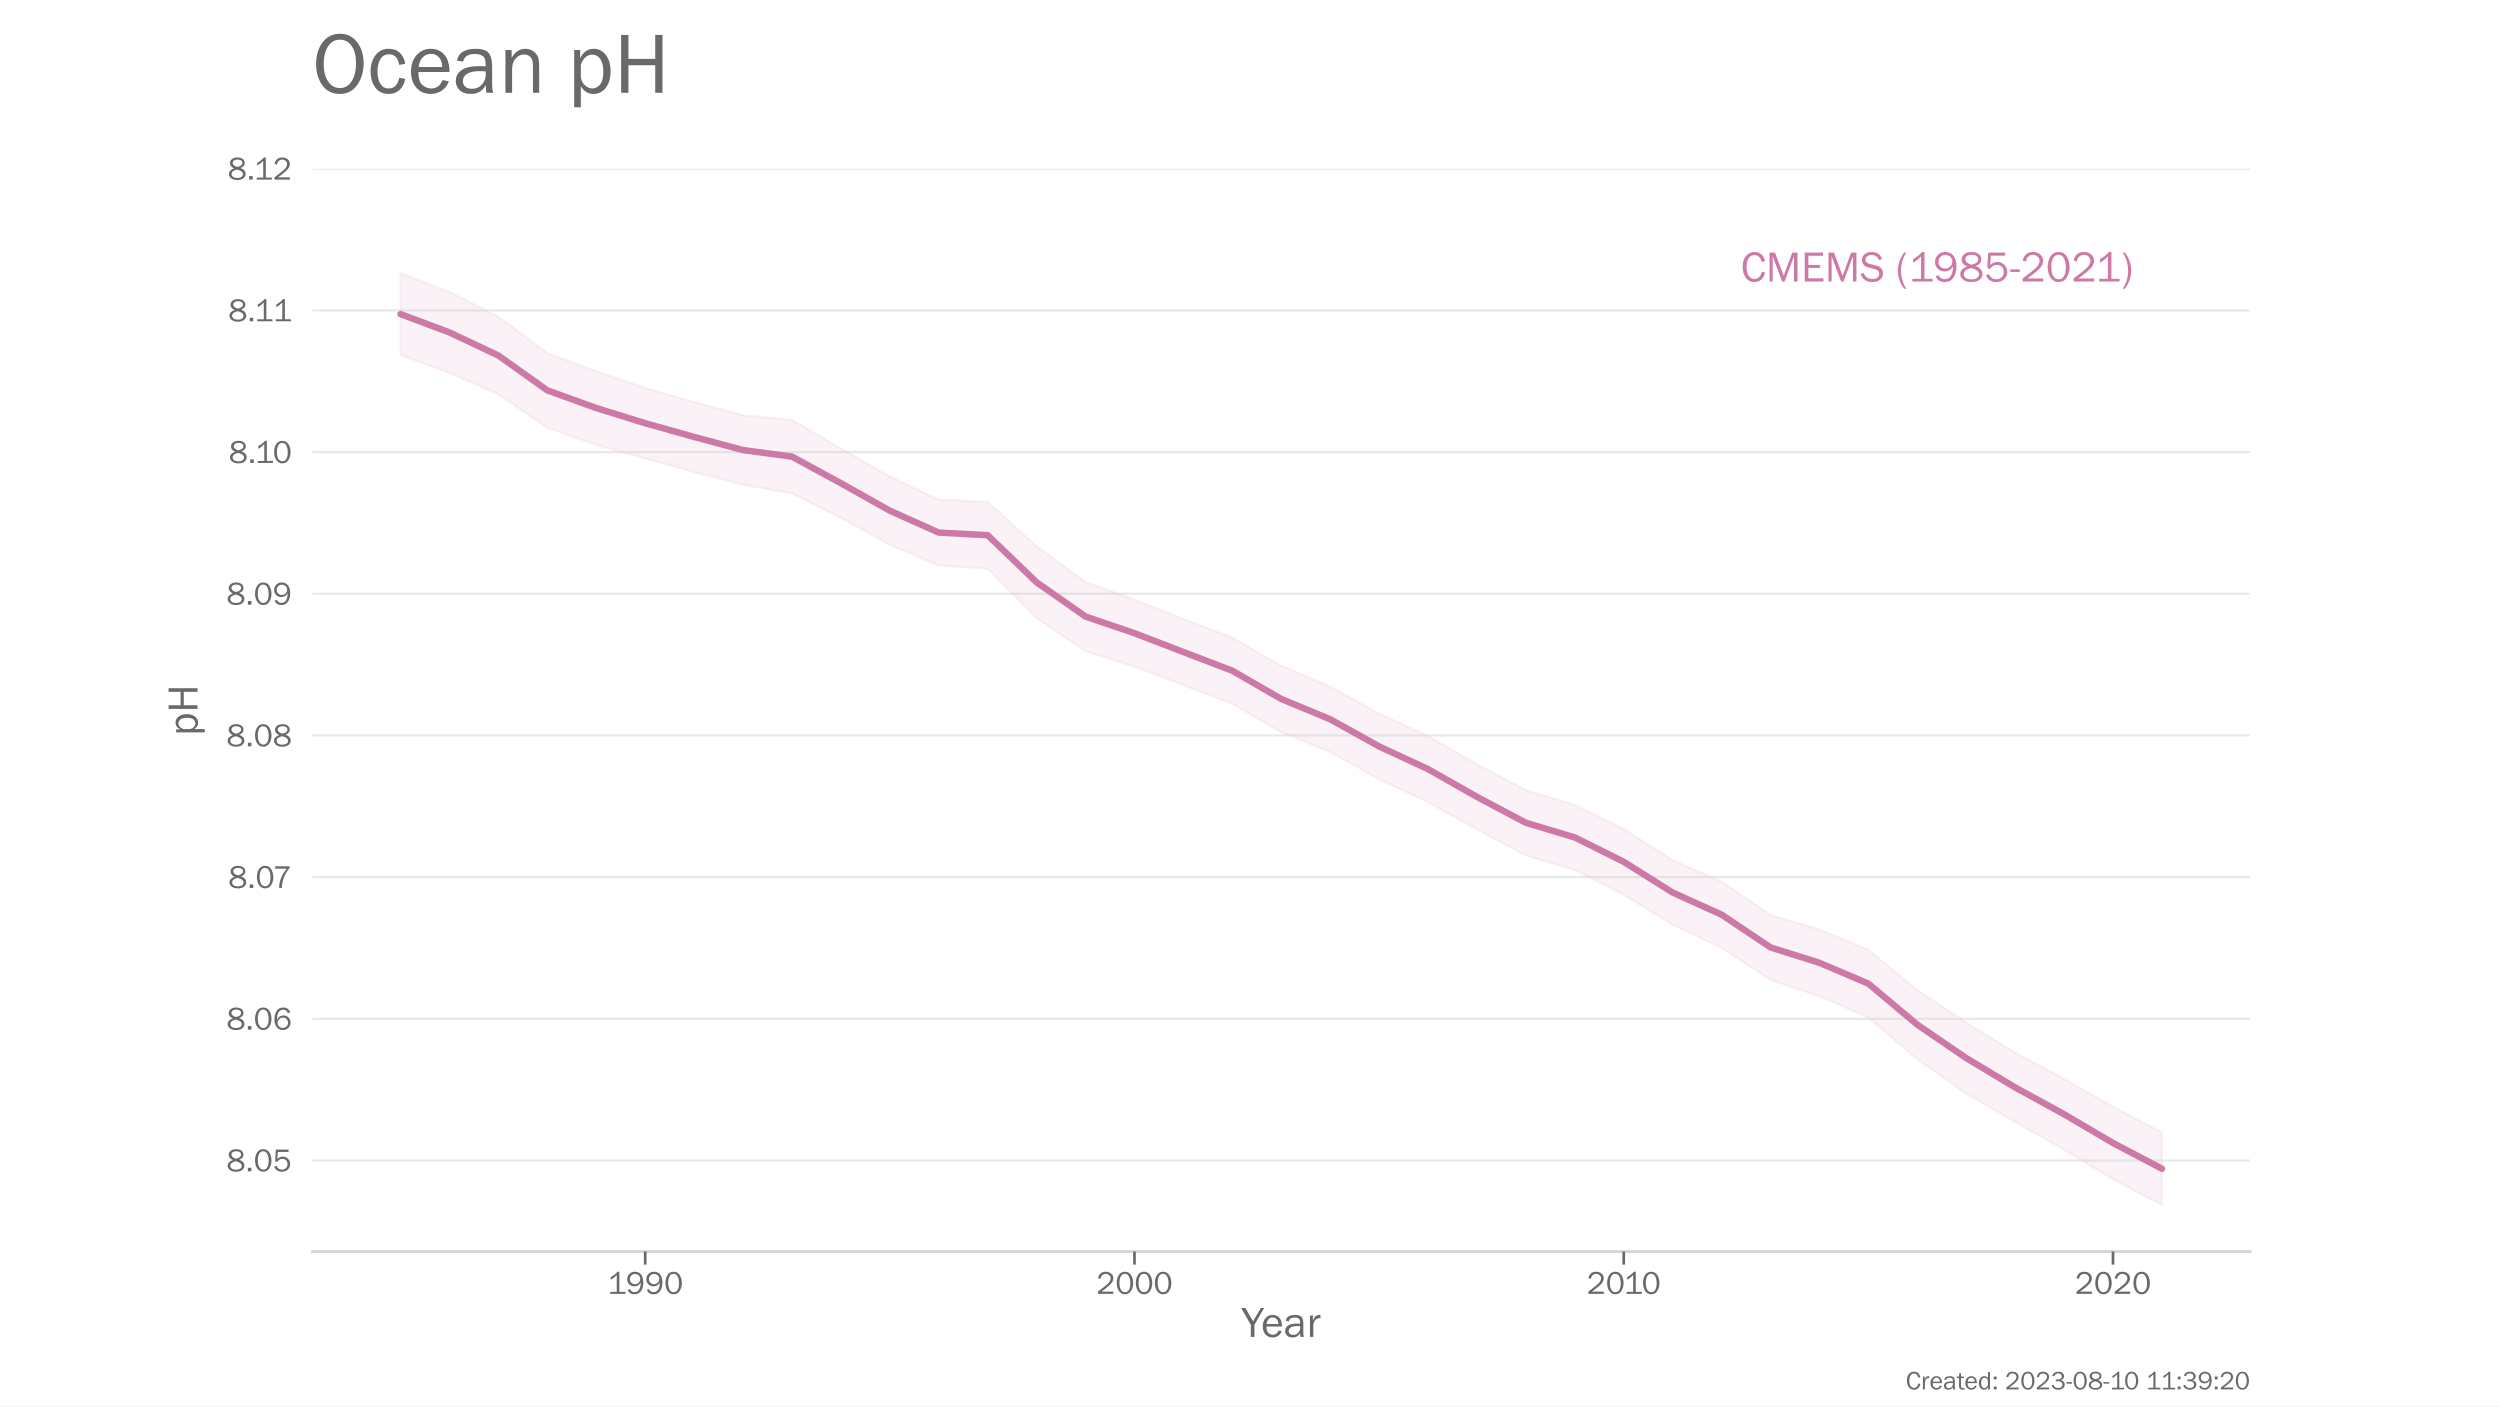
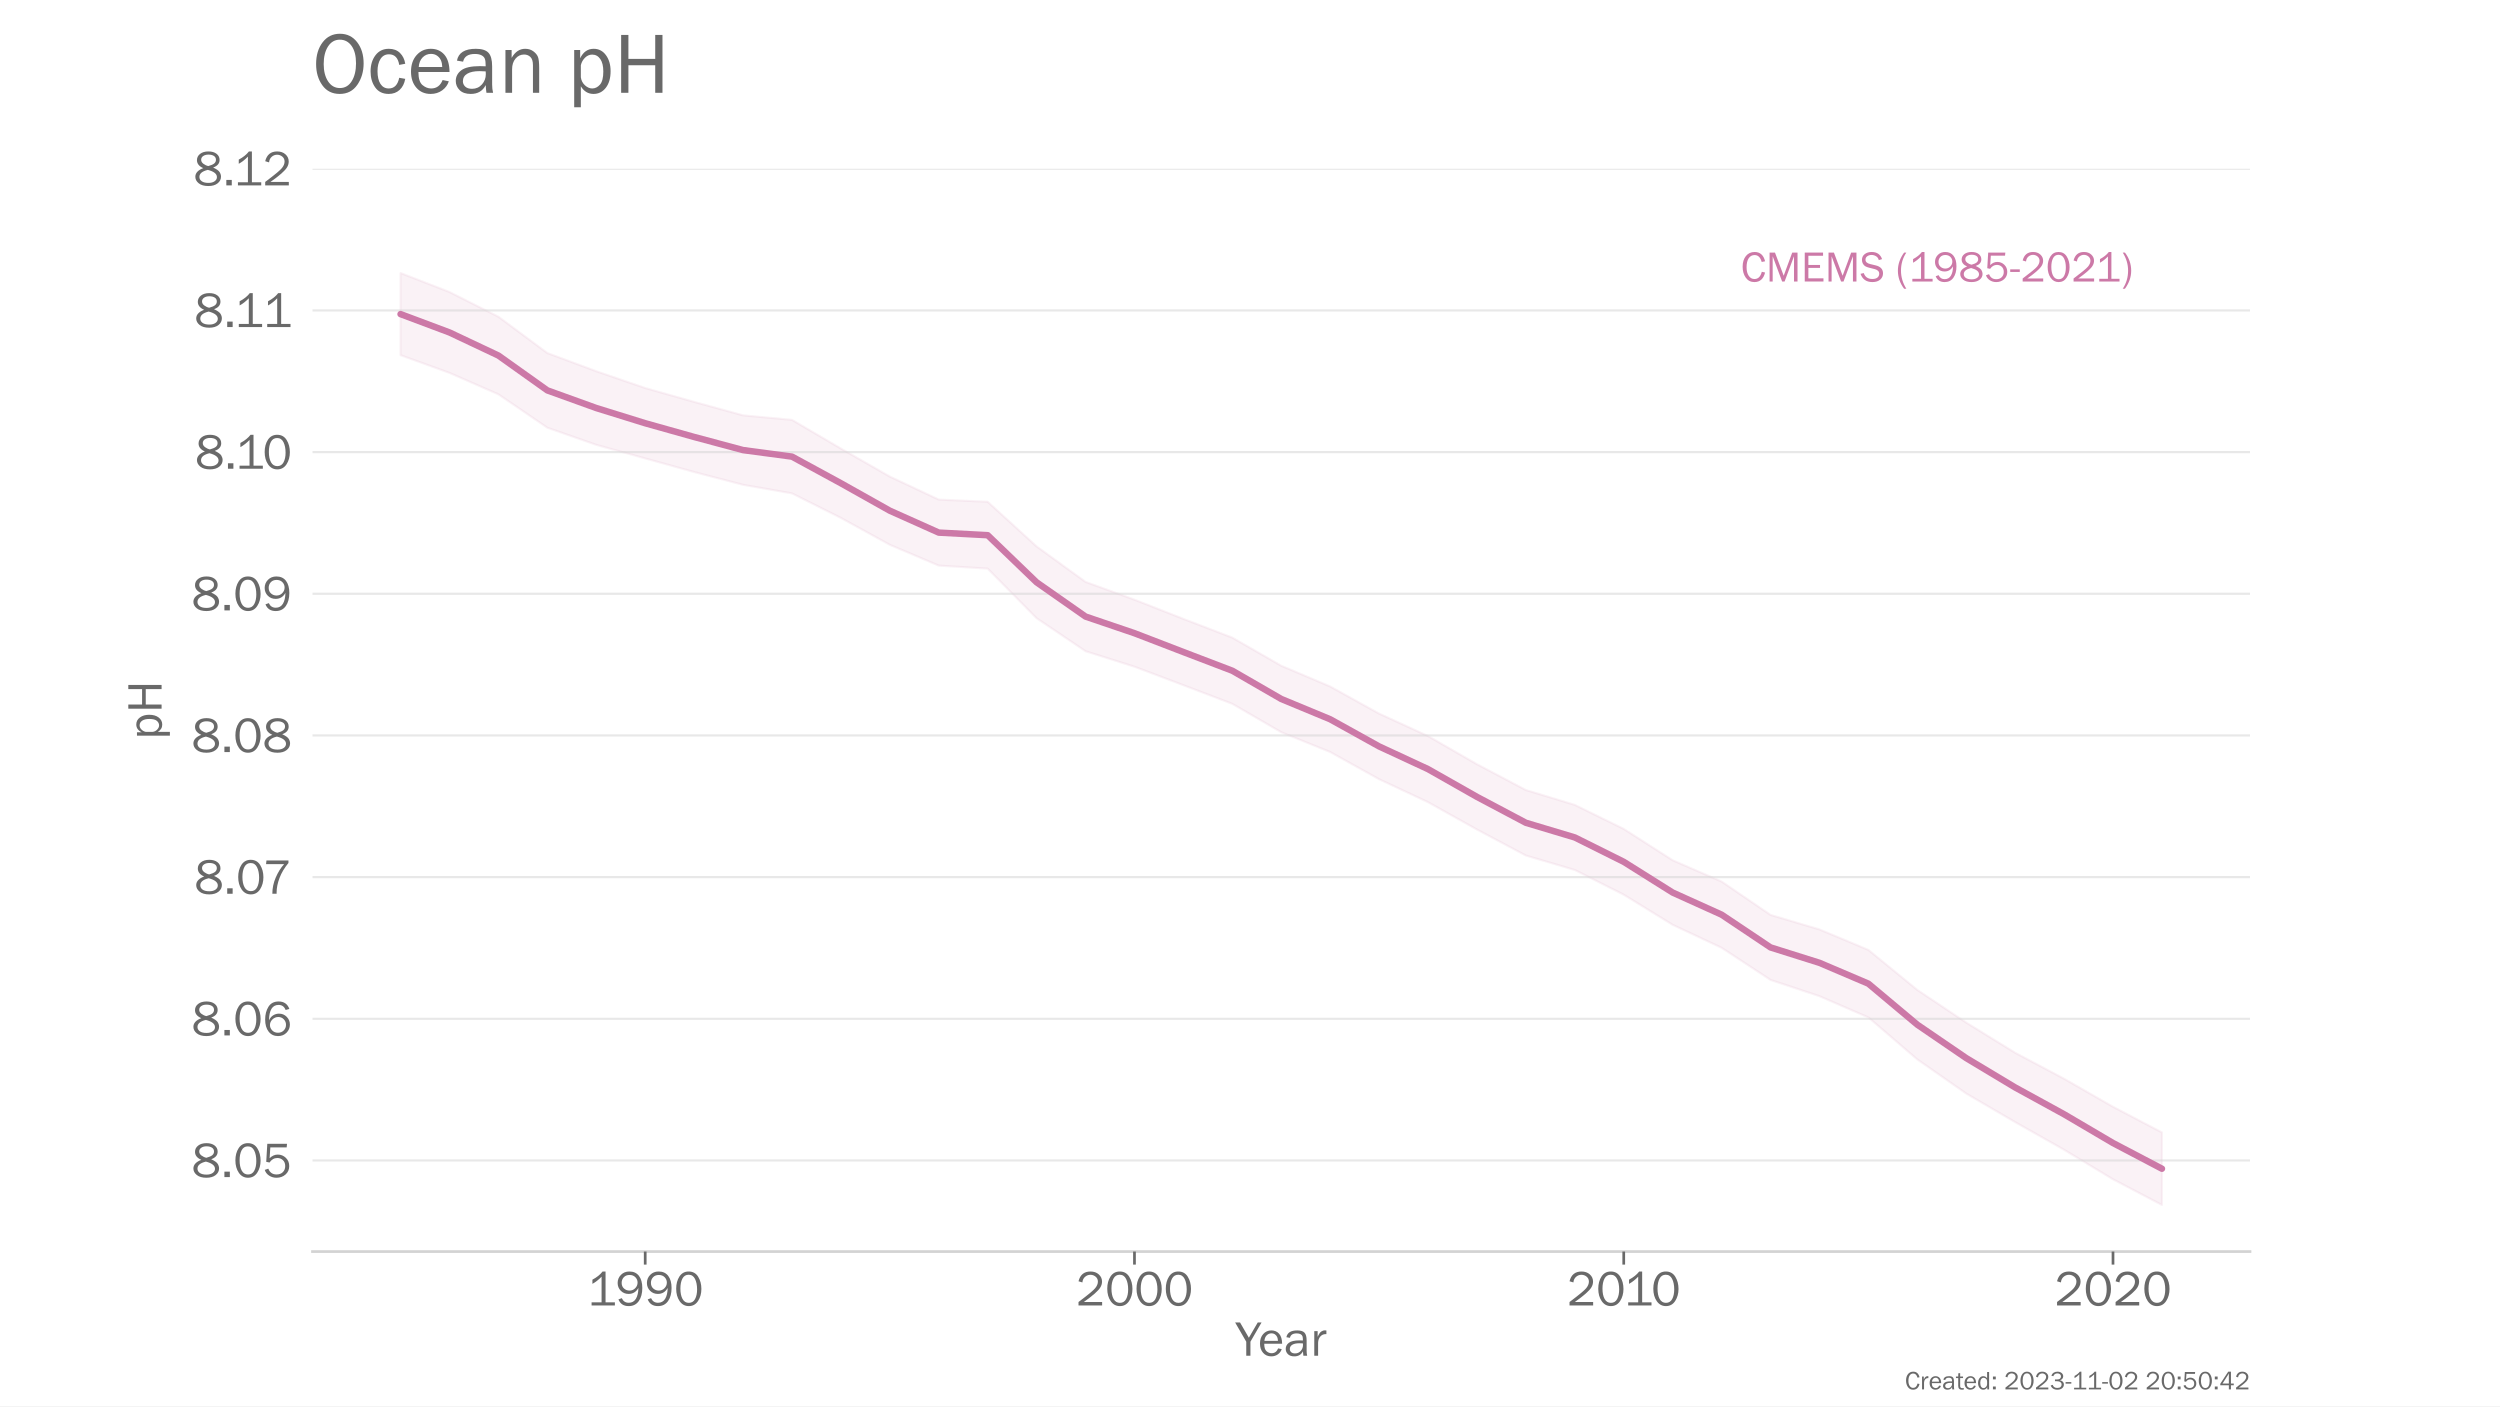
<svg xmlns="http://www.w3.org/2000/svg" xmlns:xlink="http://www.w3.org/1999/xlink" height="648pt" version="1.1" viewBox="0 0 1152 648" width="1152pt">
  <defs>
    <style type="text/css">*{stroke-linecap:butt;stroke-linejoin:round;}</style>
  </defs>
  <g id="figure_1">
    <g id="patch_1">
      <path d="M 0 648  L 1152 648  L 1152 0  L 0 0  z " style="fill:#ffffff;" />
    </g>
    <g id="axes_1">
      <g id="patch_2">
        <path d="M 144 576.72  L 1036.8 576.72  L 1036.8 77.76  L 144 77.76  z " style="fill:none;" />
      </g>
      <g id="PolyCollection_1">
        <defs>
-           <path d="M 184.582 -484.328  L 184.582 -522.181  L 207.127 -513.434  L 229.673 -502.039  L 252.218 -485.313  L 274.764 -476.934  L 297.309 -469.194  L 319.855 -462.799  L 342.4 -456.605  L 364.945 -454.521  L 387.491 -441.304  L 410.036 -428.388  L 432.582 -417.789  L 455.127 -416.78  L 477.673 -396.199  L 500.218 -379.854  L 522.764 -371.659  L 545.309 -362.814  L 567.855 -354.173  L 590.4 -341.228  L 612.945 -331.656  L 635.491 -319.17  L 658.036 -308.821  L 680.582 -295.848  L 703.127 -283.949  L 725.673 -277.101  L 748.218 -266.023  L 770.764 -251.587  L 793.309 -241.787  L 815.855 -226.41  L 838.4 -219.71  L 860.945 -210.286  L 883.491 -191.84  L 906.036 -176.779  L 928.582 -162.885  L 951.127 -150.916  L 973.673 -138.002  L 996.218 -126.172  L 996.218 -92.751  L 996.218 -92.751  L 973.673 -104.579  L 951.127 -118.188  L 928.582 -130.923  L 906.036 -144.086  L 883.491 -159.819  L 860.945 -179.164  L 838.4 -188.953  L 815.855 -196.449  L 793.309 -211.254  L 770.764 -221.837  L 748.218 -235.717  L 725.673 -247.102  L 703.127 -253.764  L 680.582 -265.748  L 658.036 -278.35  L 635.491 -288.933  L 612.945 -301.462  L 590.4 -310.593  L 567.855 -323.673  L 545.309 -332.265  L 522.764 -340.778  L 500.218 -347.911  L 477.673 -363.119  L 455.127 -385.981  L 432.582 -387.363  L 410.036 -396.948  L 387.491 -409.335  L 364.945 -420.647  L 342.4 -424.591  L 319.855 -430.487  L 297.309 -436.755  L 274.764 -443.011  L 252.218 -450.907  L 229.673 -466.282  L 207.127 -476.167  L 184.582 -484.328  z " id="m17cb275cae" style="stroke:#cc79a7;stroke-opacity:0.1;" />
+           <path d="M 184.582 -484.328  L 184.582 -522.181  L 207.127 -513.434  L 229.673 -502.039  L 252.218 -485.313  L 274.764 -476.934  L 297.309 -469.194  L 319.855 -462.799  L 342.4 -456.605  L 364.945 -454.521  L 387.491 -441.304  L 410.036 -428.388  L 432.582 -417.789  L 455.127 -416.78  L 477.673 -396.199  L 500.218 -379.854  L 522.764 -371.659  L 545.309 -362.814  L 567.855 -354.173  L 590.4 -341.228  L 612.945 -331.656  L 635.491 -319.17  L 658.036 -308.821  L 680.582 -295.848  L 703.127 -283.949  L 725.673 -277.101  L 748.218 -266.023  L 770.764 -251.587  L 793.309 -241.787  L 815.855 -226.41  L 838.4 -219.71  L 860.945 -210.286  L 883.491 -191.84  L 906.036 -176.779  L 928.582 -162.885  L 951.127 -150.916  L 973.673 -138.002  L 996.218 -126.172  L 996.218 -92.751  L 996.218 -92.751  L 973.673 -104.579  L 951.127 -118.188  L 928.582 -130.923  L 906.036 -144.086  L 883.491 -159.819  L 860.945 -179.164  L 838.4 -188.953  L 815.855 -196.449  L 793.309 -211.254  L 770.764 -221.837  L 748.218 -235.717  L 725.673 -247.102  L 703.127 -253.764  L 680.582 -265.748  L 658.036 -278.35  L 635.491 -288.933  L 612.945 -301.462  L 590.4 -310.593  L 567.855 -323.673  L 545.309 -332.265  L 522.764 -340.778  L 500.218 -347.911  L 477.673 -363.119  L 455.127 -385.981  L 432.582 -387.363  L 410.036 -396.948  L 387.491 -409.335  L 364.945 -420.647  L 342.4 -424.591  L 319.855 -430.487  L 297.309 -436.755  L 274.764 -443.011  L 252.218 -450.907  L 229.673 -466.282  L 207.127 -476.167  L 184.582 -484.328  z " id="mf5a4b3f1ab" style="stroke:#cc79a7;stroke-opacity:0.1;" />
        </defs>
-         <g clip-path="url(#p6eb210cfcb)">
-           <use style="fill:#cc79a7;fill-opacity:0.1;stroke:#cc79a7;stroke-opacity:0.1;" x="0" xlink:href="#m17cb275cae" y="648" />
+         <g clip-path="url(#pc3daba1bb8)">
+           <use style="fill:#cc79a7;fill-opacity:0.1;stroke:#cc79a7;stroke-opacity:0.1;" x="0" xlink:href="#mf5a4b3f1ab" y="648" />
        </g>
      </g>
      <g id="patch_3">
        <path d="M 144 576.72  L 1036.8 576.72  " style="fill:none;stroke:#d3d3d3;stroke-linecap:square;stroke-linejoin:miter;stroke-width:1.25;" />
      </g>
      <g id="matplotlib.axis_1">
        <g id="xtick_1">
          <g id="line2d_1">
            <defs>
-               <path d="M 0 0  L 0 6  " id="mbbc8376ef1" style="stroke:#696969;stroke-width:1.25;" />
+               <path d="M 0 0  L 0 6  " id="m4bafaa65f6" style="stroke:#696969;stroke-width:1.25;" />
            </defs>
            <g>
-               <use style="fill:#696969;stroke:#696969;stroke-width:1.25;" x="297.309" xlink:href="#mbbc8376ef1" y="576.72" />
+               <use style="fill:#696969;stroke:#696969;stroke-width:1.25;" x="297.309" xlink:href="#m4bafaa65f6" y="576.72" />
            </g>
          </g>
          <g id="text_1">
-             <g style="fill:#696969;" transform="translate(279.82 596.2184)scale(0.15 -0.15)">
+             <g style="fill:#696969;" transform="translate(270.4925 601.5509)scale(0.23 -0.23)">
              <defs>
                <path d="M 55.859 6.203  L 55.859 0  L 9.188 0  L 9.188 6.203  L 29.203 6.203  L 29.203 57.672  Q 20.359 48.438 10.844 43.266  L 10.844 51.656  Q 23.969 58.547 31.203 68.016  L 37.156 68.016  L 37.156 6.203  z " id="FranklinGothic-Book-49" />
                <path d="M 5.719 12.156  L 12.406 14.594  Q 16.547 5.375 26.375 5.375  Q 35.891 5.375 40.703 13.375  Q 45.516 21.391 45.656 35.109  Q 39.109 23.094 25.984 23.094  Q 16.703 23.094 10.406 29.422  Q 4.109 35.75 4.109 45.062  Q 4.109 54.547 10.719 61.281  Q 17.328 68.016 27.594 68.016  Q 40.141 68.016 46.828 59.203  Q 53.516 50.391 53.516 34.969  Q 53.516 18.75 46.438 8.719  Q 39.359 -1.312 26.266 -1.312  Q 10.984 -1.312 5.719 12.156  z M 27.828 29.781  Q 34.719 29.781 39.375 34.594  Q 44.047 39.406 44.047 45.844  Q 44.047 52.094 39.625 56.578  Q 35.203 61.078 27.984 61.078  Q 20.656 61.078 16.406 56.469  Q 12.156 51.859 12.156 45.219  Q 12.156 38.094 16.859 33.938  Q 21.578 29.781 27.828 29.781  z " id="FranklinGothic-Book-57" />
                <path d="M 29.391 -1.312  Q 17.875 -1.312 10.984 8.672  Q 4.109 18.656 4.109 33.453  Q 4.109 48 10.641 58  Q 17.188 68.016 29.156 68.016  Q 41.656 68.016 48.125 57.562  Q 54.594 47.125 54.594 33.062  Q 54.594 19.281 47.953 8.984  Q 41.312 -1.312 29.391 -1.312  z M 29.438 5.219  Q 37.891 5.219 41.938 12.859  Q 46 20.516 46 32.078  Q 46 44.734 41.844 53.125  Q 37.703 61.531 29.047 61.531  Q 20.703 61.531 16.625 53.859  Q 12.547 46.188 12.547 33.688  Q 12.547 20.703 16.844 12.953  Q 21.141 5.219 29.438 5.219  z " id="FranklinGothic-Book-48" />
              </defs>
              <use xlink:href="#FranklinGothic-Book-49" />
              <use x="57.268" xlink:href="#FranklinGothic-Book-57" />
              <use x="115.91" xlink:href="#FranklinGothic-Book-57" />
              <use x="174.553" xlink:href="#FranklinGothic-Book-48" />
            </g>
          </g>
        </g>
        <g id="xtick_2">
          <g id="line2d_2">
            <g>
-               <use style="fill:#696969;stroke:#696969;stroke-width:1.25;" x="522.764" xlink:href="#mbbc8376ef1" y="576.72" />
+               <use style="fill:#696969;stroke:#696969;stroke-width:1.25;" x="522.764" xlink:href="#m4bafaa65f6" y="576.72" />
            </g>
          </g>
          <g id="text_2">
-             <g style="fill:#696969;" transform="translate(505.1714 596.2184)scale(0.15 -0.15)">
+             <g style="fill:#696969;" transform="translate(495.7889 601.5509)scale(0.23 -0.23)">
              <defs>
                <path d="M 52.484 6.938  L 52.484 0  L 5.172 0  L 5.172 6.938  Q 33.203 27.938 38.594 34.594  Q 44 41.266 44 47.797  Q 44 53.906 39.453 57.656  Q 34.906 61.422 29 61.422  Q 22.906 61.422 18.219 57.297  Q 13.531 53.172 12.938 46.094  L 5.172 48.438  Q 10.062 68.016 29.109 68.016  Q 39.406 68.016 45.844 62.156  Q 52.297 56.297 52.297 47.859  Q 52.297 42.047 49.234 36.672  Q 46.188 31.297 37.688 23.828  Q 29.203 16.359 15.719 6.938  z " id="FranklinGothic-Book-50" />
              </defs>
              <use xlink:href="#FranklinGothic-Book-50" />
              <use x="58.643" xlink:href="#FranklinGothic-Book-48" />
              <use x="117.285" xlink:href="#FranklinGothic-Book-48" />
              <use x="175.928" xlink:href="#FranklinGothic-Book-48" />
            </g>
          </g>
        </g>
        <g id="xtick_3">
          <g id="line2d_3">
            <g>
-               <use style="fill:#696969;stroke:#696969;stroke-width:1.25;" x="748.218" xlink:href="#mbbc8376ef1" y="576.72" />
+               <use style="fill:#696969;stroke:#696969;stroke-width:1.25;" x="748.218" xlink:href="#m4bafaa65f6" y="576.72" />
            </g>
          </g>
          <g id="text_3">
-             <g style="fill:#696969;" transform="translate(731.151 596.2184)scale(0.15 -0.15)">
+             <g style="fill:#696969;" transform="translate(722.0485 601.5509)scale(0.23 -0.23)">
              <use xlink:href="#FranklinGothic-Book-50" />
              <use x="58.643" xlink:href="#FranklinGothic-Book-48" />
              <use x="113.535" xlink:href="#FranklinGothic-Book-49" />
              <use x="168.928" xlink:href="#FranklinGothic-Book-48" />
            </g>
          </g>
        </g>
        <g id="xtick_4">
          <g id="line2d_4">
            <g>
-               <use style="fill:#696969;stroke:#696969;stroke-width:1.25;" x="973.673" xlink:href="#mbbc8376ef1" y="576.72" />
+               <use style="fill:#696969;stroke:#696969;stroke-width:1.25;" x="973.673" xlink:href="#m4bafaa65f6" y="576.72" />
            </g>
          </g>
          <g id="text_4">
-             <g style="fill:#696969;" transform="translate(956.0805 596.2184)scale(0.15 -0.15)">
+             <g style="fill:#696969;" transform="translate(946.698 601.5509)scale(0.23 -0.23)">
              <use xlink:href="#FranklinGothic-Book-50" />
              <use x="58.643" xlink:href="#FranklinGothic-Book-48" />
              <use x="117.285" xlink:href="#FranklinGothic-Book-50" />
              <use x="175.928" xlink:href="#FranklinGothic-Book-48" />
            </g>
          </g>
        </g>
        <g id="text_5">
-           <g style="fill:#696969;" transform="translate(572.1094 616.0481)scale(0.2 -0.2)">
+           <g style="fill:#696969;" transform="translate(569.3658 624.7128)scale(0.23 -0.23)">
            <defs>
              <path d="M 52 66.656  L 29.688 28.031  L 29.688 0  L 21.344 0  L 21.344 28.031  L -0.984 66.656  L 8.844 66.656  L 26.562 35.984  L 44.391 66.656  z " id="FranklinGothic-Book-89" />
              <path d="M 40.234 14.703  L 47.359 13.234  Q 45.406 6.938 39.734 2.812  Q 34.078 -1.312 26.422 -1.312  Q 16.312 -1.312 10.062 5.781  Q 3.812 12.891 3.812 24.422  Q 3.812 36.188 10.297 43.438  Q 16.797 50.688 26.609 50.688  Q 36.281 50.688 42.156 44  Q 48.047 37.312 48.188 23.969  L 12.359 23.969  Q 12.359 12.797 17.047 8.891  Q 21.734 4.984 26.953 4.984  Q 36.375 4.984 40.234 14.703  z M 39.797 29.688  Q 39.703 33.844 38.422 37.062  Q 37.156 40.281 34.125 42.547  Q 31.109 44.828 26.859 44.828  Q 21.141 44.828 17.156 40.719  Q 13.188 36.625 12.703 29.688  z " id="FranklinGothic-Book-101" />
              <path d="M 46.297 0  L 38.672 0  Q 38.234 2.344 37.797 8.891  Q 32.719 -1.312 20.516 -1.312  Q 12.203 -1.312 7.766 3.078  Q 3.328 7.469 3.328 13.625  Q 3.328 21.094 9.672 25.906  Q 16.016 30.719 31.25 30.719  Q 33.297 30.719 37.797 30.516  Q 37.797 36.375 36.891 38.984  Q 35.984 41.609 33.047 43.172  Q 30.125 44.734 25.344 44.734  Q 13.672 44.734 11.766 35.844  L 4.688 37.062  Q 7.281 50.688 26.469 50.688  Q 36.672 50.688 40.938 46.172  Q 45.219 41.656 45.219 30.516  L 45.219 9.578  Q 45.219 4.344 46.297 0  z M 37.797 24.656  Q 33.109 24.953 30.672 24.953  Q 21.578 24.953 16.547 21.969  Q 11.531 19 11.531 13.281  Q 11.531 9.672 14.234 7.125  Q 16.938 4.594 22.078 4.594  Q 29 4.594 33.469 9.625  Q 37.938 14.656 37.938 21.438  Q 37.938 22.797 37.797 24.656  z " id="FranklinGothic-Book-97" />
              <path d="M 15.328 0  L 7.672 0  L 7.672 49.312  L 14.406 49.312  L 14.406 37.797  Q 17.969 45.953 21.547 48.359  Q 25.141 50.781 28.906 50.781  Q 30.078 50.781 31.938 50.594  L 31.938 43.266  L 30.375 43.266  Q 24.031 43.266 19.828 38.531  Q 15.625 33.797 15.328 26.078  z " id="FranklinGothic-Book-114" />
            </defs>
            <use xlink:href="#FranklinGothic-Book-89" />
            <use x="45.025" xlink:href="#FranklinGothic-Book-101" />
            <use x="97.076" xlink:href="#FranklinGothic-Book-97" />
            <use x="149.957" xlink:href="#FranklinGothic-Book-114" />
          </g>
        </g>
      </g>
      <g id="matplotlib.axis_2">
        <g id="ytick_1">
          <g id="line2d_5">
-             <path clip-path="url(#p6eb210cfcb)" d="M 144 534.742  L 1036.8 534.742  " style="fill:none;stroke:#d3d3d3;stroke-linecap:round;stroke-opacity:0.5;" />
+             <path clip-path="url(#pc3daba1bb8)" d="M 144 534.742  L 1036.8 534.742  " style="fill:none;stroke:#d3d3d3;stroke-linecap:round;stroke-opacity:0.5;" />
          </g>
          <g id="text_6">
-             <g style="fill:#696969;" transform="translate(104.3617 539.7411)scale(0.15 -0.15)">
+             <g style="fill:#696969;" transform="translate(88.28797 542.4074)scale(0.23 -0.23)">
              <defs>
                <path d="M 19.484 34.578  Q 6.844 40.094 6.844 50.594  Q 6.844 58.203 13.141 63.109  Q 19.438 68.016 29.828 68.016  Q 40.094 68.016 46.141 63.297  Q 52.203 58.594 52.203 50.984  Q 52.203 40.375 39.266 35.797  Q 49.703 30.953 52.359 26.453  Q 55.031 21.969 55.031 17.484  Q 55.031 9.469 48.219 4.078  Q 41.406 -1.312 29.734 -1.312  Q 17.281 -1.312 10.438 4.172  Q 3.609 9.672 3.609 17.234  Q 3.609 28.516 19.484 34.578  z M 29.594 38.719  Q 37.984 40.969 41.453 43.891  Q 44.922 46.828 44.922 51.219  Q 44.922 56.344 40.797 59  Q 36.672 61.672 29.938 61.672  Q 23.484 61.672 19.375 58.859  Q 15.281 56.062 15.281 51.312  Q 15.281 46.625 19.844 43.203  Q 24.422 39.797 29.594 38.719  z M 28.656 31.062  Q 11.766 27.047 11.766 16.938  Q 11.766 11.672 16.375 8.328  Q 21 4.984 29.984 4.984  Q 37.594 4.984 42.234 8.25  Q 46.875 11.531 46.875 16.609  Q 46.875 26.312 28.656 31.062  z " id="FranklinGothic-Book-56" />
                <path d="M 17.969 10.938  L 17.969 0  L 7.078 0  L 7.078 10.938  z " id="FranklinGothic-Book-46" />
                <path d="M 48.875 66.656  L 48.188 59.469  L 15.438 59.469  L 14.016 37.844  Q 21.438 45.125 30.328 45.125  Q 39.703 45.125 46.516 38.625  Q 53.328 32.125 53.328 22.016  Q 53.328 11.766 45.922 5.219  Q 38.531 -1.312 27.828 -1.312  Q 19.438 -1.312 12.891 3.078  Q 6.344 7.469 4.297 14.453  L 11.422 16.891  Q 15.828 5.281 27.938 5.281  Q 35.891 5.281 40.578 9.984  Q 45.266 14.703 45.266 22.016  Q 45.266 29.688 40.625 33.984  Q 35.984 38.281 29.5 38.281  Q 20.016 38.281 13.812 29.203  L 7.234 30.609  L 9.375 66.656  z " id="FranklinGothic-Book-53" />
              </defs>
              <use xlink:href="#FranklinGothic-Book-56" />
              <use x="58.643" xlink:href="#FranklinGothic-Book-46" />
              <use x="83.643" xlink:href="#FranklinGothic-Book-48" />
              <use x="142.285" xlink:href="#FranklinGothic-Book-53" />
            </g>
          </g>
        </g>
        <g id="ytick_2">
          <g id="line2d_6">
-             <path clip-path="url(#p6eb210cfcb)" d="M 144 469.459  L 1036.8 469.459  " style="fill:none;stroke:#d3d3d3;stroke-linecap:round;stroke-opacity:0.5;" />
+             <path clip-path="url(#pc3daba1bb8)" d="M 144 469.459  L 1036.8 469.459  " style="fill:none;stroke:#d3d3d3;stroke-linecap:round;stroke-opacity:0.5;" />
          </g>
          <g id="text_7">
-             <g style="fill:#696969;" transform="translate(104.3617 474.458)scale(0.15 -0.15)">
+             <g style="fill:#696969;" transform="translate(88.28797 477.1243)scale(0.23 -0.23)">
              <defs>
                <path d="M 53.562 53.031  L 46.047 50.984  Q 42.188 61.141 31.984 61.141  Q 13.234 61.141 12.797 30.125  Q 15.766 37.016 21.234 40.328  Q 26.703 43.656 32.812 43.656  Q 42.094 43.656 48.359 37.188  Q 54.641 30.719 54.641 21.688  Q 54.641 12.312 47.969 5.5  Q 41.312 -1.312 30.906 -1.312  Q 19.094 -1.312 12.078 7.594  Q 5.078 16.5 5.078 31.844  Q 5.078 46.828 11.688 57.422  Q 18.312 68.016 32.172 68.016  Q 48.141 68.016 53.562 53.031  z M 30.766 5.375  Q 37.844 5.375 42.359 10.031  Q 46.875 14.703 46.875 21.234  Q 46.875 27.688 42.453 32.297  Q 38.031 36.922 31.5 36.922  Q 24.75 36.922 19.719 32.078  Q 14.703 27.25 14.703 20.75  Q 14.703 14.75 19.188 10.062  Q 23.688 5.375 30.766 5.375  z " id="FranklinGothic-Book-54" />
              </defs>
              <use xlink:href="#FranklinGothic-Book-56" />
              <use x="58.643" xlink:href="#FranklinGothic-Book-46" />
              <use x="83.643" xlink:href="#FranklinGothic-Book-48" />
              <use x="142.285" xlink:href="#FranklinGothic-Book-54" />
            </g>
          </g>
        </g>
        <g id="ytick_3">
          <g id="line2d_7">
-             <path clip-path="url(#p6eb210cfcb)" d="M 144 404.176  L 1036.8 404.176  " style="fill:none;stroke:#d3d3d3;stroke-linecap:round;stroke-opacity:0.5;" />
+             <path clip-path="url(#pc3daba1bb8)" d="M 144 404.176  L 1036.8 404.176  " style="fill:none;stroke:#d3d3d3;stroke-linecap:round;stroke-opacity:0.5;" />
          </g>
          <g id="text_8">
-             <g style="fill:#696969;" transform="translate(105.2055 409.1749)scale(0.15 -0.15)">
+             <g style="fill:#696969;" transform="translate(89.58172 411.8411)scale(0.23 -0.23)">
              <defs>
                <path d="M 28.078 0  L 19.484 0  Q 19.484 16.75 26.312 32.594  Q 33.156 48.438 43.062 59.328  L 6.891 59.328  L 7.719 66.656  L 51.766 66.656  L 51.766 61.672  Q 39.844 47.312 33.938 31.781  Q 28.031 16.266 28.031 2.297  Q 28.031 1.516 28.078 0  z " id="FranklinGothic-Book-55" />
              </defs>
              <use xlink:href="#FranklinGothic-Book-56" />
              <use x="58.643" xlink:href="#FranklinGothic-Book-46" />
              <use x="83.643" xlink:href="#FranklinGothic-Book-48" />
              <use x="136.66" xlink:href="#FranklinGothic-Book-55" />
            </g>
          </g>
        </g>
        <g id="ytick_4">
          <g id="line2d_8">
-             <path clip-path="url(#p6eb210cfcb)" d="M 144 338.893  L 1036.8 338.893  " style="fill:none;stroke:#d3d3d3;stroke-linecap:round;stroke-opacity:0.5;" />
+             <path clip-path="url(#pc3daba1bb8)" d="M 144 338.893  L 1036.8 338.893  " style="fill:none;stroke:#d3d3d3;stroke-linecap:round;stroke-opacity:0.5;" />
          </g>
          <g id="text_9">
-             <g style="fill:#696969;" transform="translate(104.3617 343.8918)scale(0.15 -0.15)">
+             <g style="fill:#696969;" transform="translate(88.28797 346.558)scale(0.23 -0.23)">
              <use xlink:href="#FranklinGothic-Book-56" />
              <use x="58.643" xlink:href="#FranklinGothic-Book-46" />
              <use x="83.643" xlink:href="#FranklinGothic-Book-48" />
              <use x="142.285" xlink:href="#FranklinGothic-Book-56" />
            </g>
          </g>
        </g>
        <g id="ytick_5">
          <g id="line2d_9">
-             <path clip-path="url(#p6eb210cfcb)" d="M 144 273.609  L 1036.8 273.609  " style="fill:none;stroke:#d3d3d3;stroke-linecap:round;stroke-opacity:0.5;" />
+             <path clip-path="url(#pc3daba1bb8)" d="M 144 273.609  L 1036.8 273.609  " style="fill:none;stroke:#d3d3d3;stroke-linecap:round;stroke-opacity:0.5;" />
          </g>
          <g id="text_10">
-             <g style="fill:#696969;" transform="translate(104.3617 278.6086)scale(0.15 -0.15)">
+             <g style="fill:#696969;" transform="translate(88.28797 281.2749)scale(0.23 -0.23)">
              <use xlink:href="#FranklinGothic-Book-56" />
              <use x="58.643" xlink:href="#FranklinGothic-Book-46" />
              <use x="83.643" xlink:href="#FranklinGothic-Book-48" />
              <use x="142.285" xlink:href="#FranklinGothic-Book-57" />
            </g>
          </g>
        </g>
        <g id="ytick_6">
          <g id="line2d_10">
-             <path clip-path="url(#p6eb210cfcb)" d="M 144 208.326  L 1036.8 208.326  " style="fill:none;stroke:#d3d3d3;stroke-linecap:round;stroke-opacity:0.5;" />
+             <path clip-path="url(#pc3daba1bb8)" d="M 144 208.326  L 1036.8 208.326  " style="fill:none;stroke:#d3d3d3;stroke-linecap:round;stroke-opacity:0.5;" />
          </g>
          <g id="text_11">
-             <g style="fill:#696969;" transform="translate(105.4305 213.3255)scale(0.15 -0.15)">
+             <g style="fill:#696969;" transform="translate(89.92672 215.9917)scale(0.23 -0.23)">
              <use xlink:href="#FranklinGothic-Book-56" />
              <use x="58.643" xlink:href="#FranklinGothic-Book-46" />
              <use x="79.768" xlink:href="#FranklinGothic-Book-49" />
              <use x="135.16" xlink:href="#FranklinGothic-Book-48" />
            </g>
          </g>
        </g>
        <g id="ytick_7">
          <g id="line2d_11">
-             <path clip-path="url(#p6eb210cfcb)" d="M 144 143.043  L 1036.8 143.043  " style="fill:none;stroke:#d3d3d3;stroke-linecap:round;stroke-opacity:0.5;" />
+             <path clip-path="url(#pc3daba1bb8)" d="M 144 143.043  L 1036.8 143.043  " style="fill:none;stroke:#d3d3d3;stroke-linecap:round;stroke-opacity:0.5;" />
          </g>
          <g id="text_12">
-             <g style="fill:#696969;" transform="translate(105.2055 148.0424)scale(0.15 -0.15)">
+             <g style="fill:#696969;" transform="translate(89.58172 150.7086)scale(0.23 -0.23)">
              <use xlink:href="#FranklinGothic-Book-56" />
              <use x="58.643" xlink:href="#FranklinGothic-Book-46" />
              <use x="79.768" xlink:href="#FranklinGothic-Book-49" />
              <use x="136.66" xlink:href="#FranklinGothic-Book-49" />
            </g>
          </g>
        </g>
        <g id="ytick_8">
          <g id="line2d_12">
-             <path clip-path="url(#p6eb210cfcb)" d="M 144 77.76  L 1036.8 77.76  " style="fill:none;stroke:#d3d3d3;stroke-linecap:round;stroke-opacity:0.5;" />
+             <path clip-path="url(#pc3daba1bb8)" d="M 144 77.76  L 1036.8 77.76  " style="fill:none;stroke:#d3d3d3;stroke-linecap:round;stroke-opacity:0.5;" />
          </g>
          <g id="text_13">
-             <g style="fill:#696969;" transform="translate(104.943 82.75922)scale(0.15 -0.15)">
+             <g style="fill:#696969;" transform="translate(89.17922 85.42547)scale(0.23 -0.23)">
              <use xlink:href="#FranklinGothic-Book-56" />
              <use x="58.643" xlink:href="#FranklinGothic-Book-46" />
              <use x="79.768" xlink:href="#FranklinGothic-Book-49" />
              <use x="138.41" xlink:href="#FranklinGothic-Book-50" />
            </g>
          </g>
        </g>
        <g id="text_14">
-           <g style="fill:#696969;" transform="translate(91.03047 339.0088)rotate(-90)scale(0.2 -0.2)">
+           <g style="fill:#696969;" transform="translate(74.45703 340.7741)rotate(-90)scale(0.23 -0.23)">
            <defs>
              <path d="M 15.328 -16.656  L 7.672 -16.656  L 7.672 49.312  L 14.547 49.312  L 14.547 39.75  Q 19.781 50.688 30.125 50.688  Q 38.875 50.688 44.234 43.375  Q 49.609 36.078 49.609 24.906  Q 49.609 12.844 44.094 5.766  Q 38.578 -1.312 29.938 -1.312  Q 20.656 -1.312 15.328 7.516  z M 15.328 31.781  L 15.328 17.922  Q 16.062 12.312 20.062 8.641  Q 24.078 4.984 28.422 4.984  Q 33.453 4.984 37.328 9.375  Q 41.219 13.766 41.219 24.562  Q 41.219 33.891 37.703 38.938  Q 34.188 44 28.375 44  Q 23.781 44 20.141 40.422  Q 16.5 36.859 15.328 31.781  z " id="FranklinGothic-Book-112" />
              <path d="M 55.953 0  L 47.609 0  L 47.609 31.734  L 16.703 31.734  L 16.703 0  L 8.344 0  L 8.344 66.656  L 16.703 66.656  L 16.703 39.062  L 47.609 39.062  L 47.609 66.656  L 55.953 66.656  z " id="FranklinGothic-Book-72" />
            </defs>
            <use xlink:href="#FranklinGothic-Book-112" />
            <use x="53.418" xlink:href="#FranklinGothic-Book-72" />
          </g>
        </g>
      </g>
      <g id="text_15">
        <g style="fill:#696969;" transform="translate(144 42.76)scale(0.4 -0.4)">
          <defs>
            <path d="M 31.344 -1.312  Q 18.5 -1.312 11.328 8.672  Q 4.156 18.656 4.156 33.156  Q 4.156 48.297 11.672 58.156  Q 19.188 68.016 31.594 68.016  Q 43.953 68.016 51.422 58.328  Q 58.891 48.641 58.891 33.891  Q 58.891 19.734 51.641 9.203  Q 44.391 -1.312 31.344 -1.312  z M 31.547 5.469  Q 40.281 5.469 45.203 13.422  Q 50.141 21.391 50.141 33.938  Q 50.141 46.828 45.031 54  Q 39.938 61.188 31.5 61.188  Q 22.953 61.188 17.922 53.422  Q 12.891 45.656 12.891 33.109  Q 12.891 20.844 17.969 13.156  Q 23.047 5.469 31.547 5.469  z " id="FranklinGothic-Book-79" />
            <path d="M 36.812 17.281  L 43.75 16.062  Q 42.281 7.906 37.25 3.297  Q 32.234 -1.312 24.703 -1.312  Q 14.5 -1.312 9.156 6.203  Q 3.812 13.719 3.812 24.562  Q 3.812 35.797 9.453 43.234  Q 15.094 50.688 24.812 50.688  Q 32.859 50.688 37.719 45.875  Q 42.578 41.062 43.75 33.453  L 36.812 32.125  Q 34.859 44.344 25 44.344  Q 18.656 44.344 15.234 38.938  Q 11.812 33.547 11.812 24.953  Q 11.812 15.484 15.203 10.234  Q 18.609 4.984 24.75 4.984  Q 34.281 4.984 36.812 17.281  z " id="FranklinGothic-Book-99" />
            <path d="M 46.531 0  L 39.359 0  L 39.359 31.688  Q 39.359 38.531 36.375 41.312  Q 33.406 44.094 29.156 44.094  Q 23.297 44.094 19.312 39.406  Q 15.328 34.719 15.328 27.047  L 15.328 0  L 7.672 0  L 7.672 49.312  L 14.797 49.312  L 14.797 40.234  Q 20.797 50.688 30.375 50.688  Q 35.891 50.688 39.766 47.828  Q 43.656 44.969 45.094 41.406  Q 46.531 37.844 46.531 28.516  z " id="FranklinGothic-Book-110" />
            <path id="FranklinGothic-Book-32" />
          </defs>
          <use xlink:href="#FranklinGothic-Book-79" />
          <use x="63.086" xlink:href="#FranklinGothic-Book-99" />
          <use x="109.668" xlink:href="#FranklinGothic-Book-101" />
          <use x="161.719" xlink:href="#FranklinGothic-Book-97" />
          <use x="214.6" xlink:href="#FranklinGothic-Book-110" />
          <use x="268.799" xlink:href="#FranklinGothic-Book-32" />
          <use x="293.799" xlink:href="#FranklinGothic-Book-112" />
          <use x="347.217" xlink:href="#FranklinGothic-Book-72" />
        </g>
      </g>
      <g id="legend_1">
        <g id="line2d_13" />
        <g id="text_16">
          <g style="fill:#cc79a7;" transform="translate(802.1755 129.7184)scale(0.2 -0.2)">
            <defs>
              <path d="M 48.297 22.406  L 55.906 20.703  Q 50.438 -1.312 31.203 -1.312  Q 18.562 -1.312 11.359 8.891  Q 4.156 19.094 4.156 33.984  Q 4.156 49.359 11.672 58.688  Q 19.188 68.016 31.844 68.016  Q 50.594 68.016 55.906 46.578  L 48.047 45.016  Q 43.75 60.938 31.781 60.938  Q 22.953 60.938 18.094 53.531  Q 13.234 46.141 13.234 32.766  Q 13.234 20.516 18.203 13.109  Q 23.188 5.719 31.391 5.719  Q 44.141 5.719 48.297 22.406  z " id="FranklinGothic-Book-67" />
              <path d="M 72.703 0  L 64.594 0  L 64.594 58.203  L 42.922 0  L 37.25 0  L 15.438 58.203  L 15.438 0  L 8.344 0  L 8.344 66.656  L 20.75 66.656  L 40.828 13.328  L 60.5 66.656  L 72.703 66.656  z " id="FranklinGothic-Book-77" />
              <path d="M 51.469 7.328  L 51.469 0  L 8.344 0  L 8.344 66.656  L 50.531 66.656  L 50.531 59.328  L 16.703 59.328  L 16.703 38.141  L 43.562 38.141  L 43.562 31.344  L 16.703 31.344  L 16.703 7.328  z " id="FranklinGothic-Book-69" />
              <path d="M 1.031 17.719  L 8.547 19.438  Q 13.094 5.812 28.219 5.812  Q 36.141 5.812 40.141 9.156  Q 44.141 12.5 44.141 18.109  Q 44.141 22.359 41.078 24.953  Q 38.031 27.547 34.031 28.516  L 20.703 31.844  Q 15.531 33.156 12.234 35.031  Q 8.938 36.922 6.641 40.828  Q 4.344 44.734 4.344 49.75  Q 4.344 58.109 10.641 63.062  Q 16.938 68.016 26.812 68.016  Q 44.969 68.016 50.688 51.562  L 43.109 49.312  Q 41.797 55.172 36.906 58.172  Q 32.031 61.188 26.516 61.188  Q 21.047 61.188 16.766 58.297  Q 12.5 55.422 12.5 50.141  Q 12.5 42.781 23.344 40.188  L 35.797 37.203  Q 52.875 33.109 52.875 18.797  Q 52.875 10.156 46.453 4.422  Q 40.047 -1.312 28.375 -1.312  Q 7.672 -1.312 1.031 17.719  z " id="FranklinGothic-Book-83" />
              <path d="M 24.703 -16.656  L 19.578 -16.656  Q 5.219 2.203 5.219 25.094  Q 5.219 46.969 19.578 66.656  L 24.703 66.656  Q 12.359 48.25 12.359 25  Q 12.359 2.828 24.703 -16.656  z " id="FranklinGothic-Book-40" />
              <path d="M 23.531 27.984  L 23.531 22.016  L 1.469 22.016  L 1.469 27.984  z " id="FranklinGothic-Book-45" />
              <path d="M 4.641 66.656  L 9.719 66.656  Q 24.125 47.797 24.125 24.906  Q 24.125 3.031 9.719 -16.656  L 4.641 -16.656  Q 17 1.766 17 25  Q 17 47.172 4.641 66.656  z " id="FranklinGothic-Book-41" />
            </defs>
            <use xlink:href="#FranklinGothic-Book-67" />
            <use x="57.91" xlink:href="#FranklinGothic-Book-77" />
            <use x="138.916" xlink:href="#FranklinGothic-Book-69" />
            <use x="193.701" xlink:href="#FranklinGothic-Book-77" />
            <use x="274.707" xlink:href="#FranklinGothic-Book-83" />
            <use x="331.641" xlink:href="#FranklinGothic-Book-32" />
            <use x="356.641" xlink:href="#FranklinGothic-Book-40" />
            <use x="385.986" xlink:href="#FranklinGothic-Book-49" />
            <use x="443.254" xlink:href="#FranklinGothic-Book-57" />
            <use x="501.896" xlink:href="#FranklinGothic-Book-56" />
            <use x="560.539" xlink:href="#FranklinGothic-Book-53" />
            <use x="619.182" xlink:href="#FranklinGothic-Book-45" />
            <use x="644.182" xlink:href="#FranklinGothic-Book-50" />
            <use x="702.824" xlink:href="#FranklinGothic-Book-48" />
            <use x="761.467" xlink:href="#FranklinGothic-Book-50" />
            <use x="816.609" xlink:href="#FranklinGothic-Book-49" />
            <use x="875.252" xlink:href="#FranklinGothic-Book-41" />
          </g>
        </g>
      </g>
      <g id="line2d_14">
-         <path clip-path="url(#p6eb210cfcb)" d="M 184.582 144.745  L 207.127 153.2  L 229.673 163.84  L 252.218 179.89  L 274.764 188.027  L 297.309 195.025  L 319.855 201.357  L 342.4 207.402  L 364.945 210.416  L 387.491 222.681  L 410.036 235.332  L 432.582 245.424  L 455.127 246.619  L 477.673 268.341  L 500.218 284.118  L 522.764 291.782  L 545.309 300.461  L 567.855 309.077  L 590.4 322.089  L 612.945 331.441  L 635.491 343.948  L 658.036 354.414  L 680.582 367.202  L 703.127 379.143  L 725.673 385.898  L 748.218 397.13  L 770.764 411.288  L 793.309 421.479  L 815.855 436.571  L 838.4 443.668  L 860.945 453.275  L 883.491 472.171  L 906.036 487.567  L 928.582 501.096  L 951.127 513.448  L 973.673 526.709  L 996.218 538.538  " style="fill:none;stroke:#cc79a7;stroke-linecap:round;stroke-width:3;" />
+         <path clip-path="url(#pc3daba1bb8)" d="M 184.582 144.745  L 207.127 153.2  L 229.673 163.84  L 252.218 179.89  L 274.764 188.027  L 297.309 195.025  L 319.855 201.357  L 342.4 207.402  L 364.945 210.416  L 387.491 222.681  L 410.036 235.332  L 432.582 245.424  L 455.127 246.619  L 477.673 268.341  L 500.218 284.118  L 522.764 291.782  L 545.309 300.461  L 567.855 309.077  L 590.4 322.089  L 612.945 331.441  L 635.491 343.948  L 658.036 354.414  L 680.582 367.202  L 703.127 379.143  L 725.673 385.898  L 748.218 397.13  L 770.764 411.288  L 793.309 421.479  L 815.855 436.571  L 838.4 443.668  L 860.945 453.275  L 883.491 472.171  L 906.036 487.567  L 928.582 501.096  L 951.127 513.448  L 973.673 526.709  L 996.218 538.538  " style="fill:none;stroke:#cc79a7;stroke-linecap:round;stroke-width:3;" />
      </g>
    </g>
    <g id="text_17">
      <g id="patch_4">
-         <path d="M 874.239 646.183  L 1040.76 646.183  L 1040.76 628.265  L 874.239 628.265  z " style="fill:#ffffff;stroke:#ffffff;stroke-linejoin:miter;" />
-       </g>
-       <g style="fill:#696969;" transform="translate(878.1994 640.224)scale(0.12 -0.12)">
+         <path d="M 873.849 646.183  L 1040.76 646.183  L 1040.76 628.265  L 873.849 628.265  z " style="fill:#ffffff;stroke:#ffffff;stroke-linejoin:miter;" />
+       </g>
+       <g style="fill:#696969;" transform="translate(877.8094 640.224)scale(0.12 -0.12)">
        <defs>
          <path d="M 30.031 5.281  L 30.031 -0.781  Q 25.984 -1.312 23 -1.312  Q 8.688 -1.312 8.688 13.625  L 8.688 43.312  L -0.047 43.312  L -0.047 49.312  L 8.688 49.312  L 9.031 61.719  L 16.156 62.406  L 16.156 49.312  L 27.203 49.312  L 27.203 43.312  L 16.156 43.312  L 16.156 12.359  Q 16.156 4.734 24.078 4.734  Q 26.703 4.734 30.031 5.281  z " id="FranklinGothic-Book-116" />
          <path d="M 46.188 66.656  L 46.188 0  L 39.203 0  L 39.203 8.453  Q 34.031 -1.312 23.641 -1.312  Q 14.984 -1.312 9.422 5.938  Q 3.859 13.188 3.859 24.266  Q 3.859 35.594 9.375 43.141  Q 14.891 50.688 24.031 50.688  Q 32.906 50.688 38.531 42.578  L 38.531 66.656  z M 38.531 30.281  Q 38.531 36.766 34.562 40.672  Q 30.609 44.578 25.344 44.578  Q 19.625 44.578 15.938 39.5  Q 12.25 34.422 12.25 25.25  Q 12.25 15.328 15.641 10.156  Q 19.047 4.984 24.953 4.984  Q 30.328 4.984 34.422 9.469  Q 38.531 13.969 38.531 20.016  z " id="FranklinGothic-Book-100" />
          <path d="M 17.969 49.312  L 17.969 38.375  L 7.078 38.375  L 7.078 49.312  z M 17.969 10.984  L 17.969 0  L 7.078 0  L 7.078 10.984  z " id="FranklinGothic-Book-58" />
          <path d="M 19.344 31.344  L 19.344 37.984  L 26.953 37.984  Q 35.297 37.984 38.891 41.406  Q 42.484 44.828 42.484 49.703  Q 42.484 55.078 38.469 58.219  Q 34.469 61.375 28.422 61.375  Q 17.188 61.375 12.891 50.531  L 5.375 52.688  Q 11.812 68.016 29.203 68.016  Q 38.969 68.016 44.969 62.812  Q 50.984 57.625 50.984 50.297  Q 50.984 44.625 47.359 40.406  Q 43.75 36.188 38.094 35.109  Q 44.438 34.188 49 29.781  Q 53.562 25.391 53.562 18.406  Q 53.562 10.062 46.766 4.375  Q 39.984 -1.312 28.172 -1.312  Q 18.797 -1.312 12.125 3.125  Q 5.469 7.562 2.938 14.938  L 10.688 17.531  Q 14.203 5.469 28.031 5.469  Q 37.016 5.469 40.938 9.297  Q 44.875 13.141 44.875 18.453  Q 44.875 24.219 40.156 27.781  Q 35.453 31.344 26.953 31.344  z " id="FranklinGothic-Book-51" />
+           <path d="M 44.094 0  L 36.031 0  L 36.031 15.875  L 3.078 15.875  L 3.078 21.484  L 33.641 68.062  L 44.094 68.062  L 44.094 22.469  L 54.891 22.469  L 54.891 15.875  L 44.094 15.875  z M 36.031 22.469  L 36.031 54  Q 36.031 57.422 36.188 61.375  Q 34.078 57.516 32.562 55.125  L 11.766 22.469  z " id="FranklinGothic-Book-52" />
        </defs>
        <use xlink:href="#FranklinGothic-Book-67" />
        <use x="57.91" xlink:href="#FranklinGothic-Book-114" />
        <use x="90.869" xlink:href="#FranklinGothic-Book-101" />
        <use x="142.92" xlink:href="#FranklinGothic-Book-97" />
        <use x="195.801" xlink:href="#FranklinGothic-Book-116" />
        <use x="224.812" xlink:href="#FranklinGothic-Book-101" />
        <use x="276.863" xlink:href="#FranklinGothic-Book-100" />
        <use x="330.721" xlink:href="#FranklinGothic-Book-58" />
        <use x="355.721" xlink:href="#FranklinGothic-Book-32" />
        <use x="380.721" xlink:href="#FranklinGothic-Book-50" />
        <use x="439.363" xlink:href="#FranklinGothic-Book-48" />
        <use x="498.006" xlink:href="#FranklinGothic-Book-50" />
        <use x="556.648" xlink:href="#FranklinGothic-Book-51" />
        <use x="615.291" xlink:href="#FranklinGothic-Book-45" />
-         <use x="640.291" xlink:href="#FranklinGothic-Book-48" />
-         <use x="698.934" xlink:href="#FranklinGothic-Book-56" />
-         <use x="757.576" xlink:href="#FranklinGothic-Book-45" />
-         <use x="782.576" xlink:href="#FranklinGothic-Book-49" />
-         <use x="837.969" xlink:href="#FranklinGothic-Book-48" />
-         <use x="896.611" xlink:href="#FranklinGothic-Book-32" />
-         <use x="921.611" xlink:href="#FranklinGothic-Book-49" />
-         <use x="978.504" xlink:href="#FranklinGothic-Book-49" />
-         <use x="1037.146" xlink:href="#FranklinGothic-Book-58" />
-         <use x="1062.146" xlink:href="#FranklinGothic-Book-51" />
-         <use x="1120.789" xlink:href="#FranklinGothic-Book-57" />
-         <use x="1179.432" xlink:href="#FranklinGothic-Book-58" />
-         <use x="1204.432" xlink:href="#FranklinGothic-Book-50" />
-         <use x="1263.074" xlink:href="#FranklinGothic-Book-48" />
+         <use x="640.291" xlink:href="#FranklinGothic-Book-49" />
+         <use x="697.184" xlink:href="#FranklinGothic-Book-49" />
+         <use x="755.826" xlink:href="#FranklinGothic-Book-45" />
+         <use x="780.826" xlink:href="#FranklinGothic-Book-48" />
+         <use x="839.469" xlink:href="#FranklinGothic-Book-50" />
+         <use x="898.111" xlink:href="#FranklinGothic-Book-32" />
+         <use x="923.111" xlink:href="#FranklinGothic-Book-50" />
+         <use x="981.754" xlink:href="#FranklinGothic-Book-48" />
+         <use x="1040.396" xlink:href="#FranklinGothic-Book-58" />
+         <use x="1065.396" xlink:href="#FranklinGothic-Book-53" />
+         <use x="1124.039" xlink:href="#FranklinGothic-Book-48" />
+         <use x="1182.682" xlink:href="#FranklinGothic-Book-58" />
+         <use x="1207.682" xlink:href="#FranklinGothic-Book-52" />
+         <use x="1266.324" xlink:href="#FranklinGothic-Book-50" />
      </g>
    </g>
  </g>
  <defs>
-     <clipPath id="p6eb210cfcb">
+     <clipPath id="pc3daba1bb8">
      <rect height="498.96" width="892.8" x="144" y="77.76" />
    </clipPath>
  </defs>
</svg>
